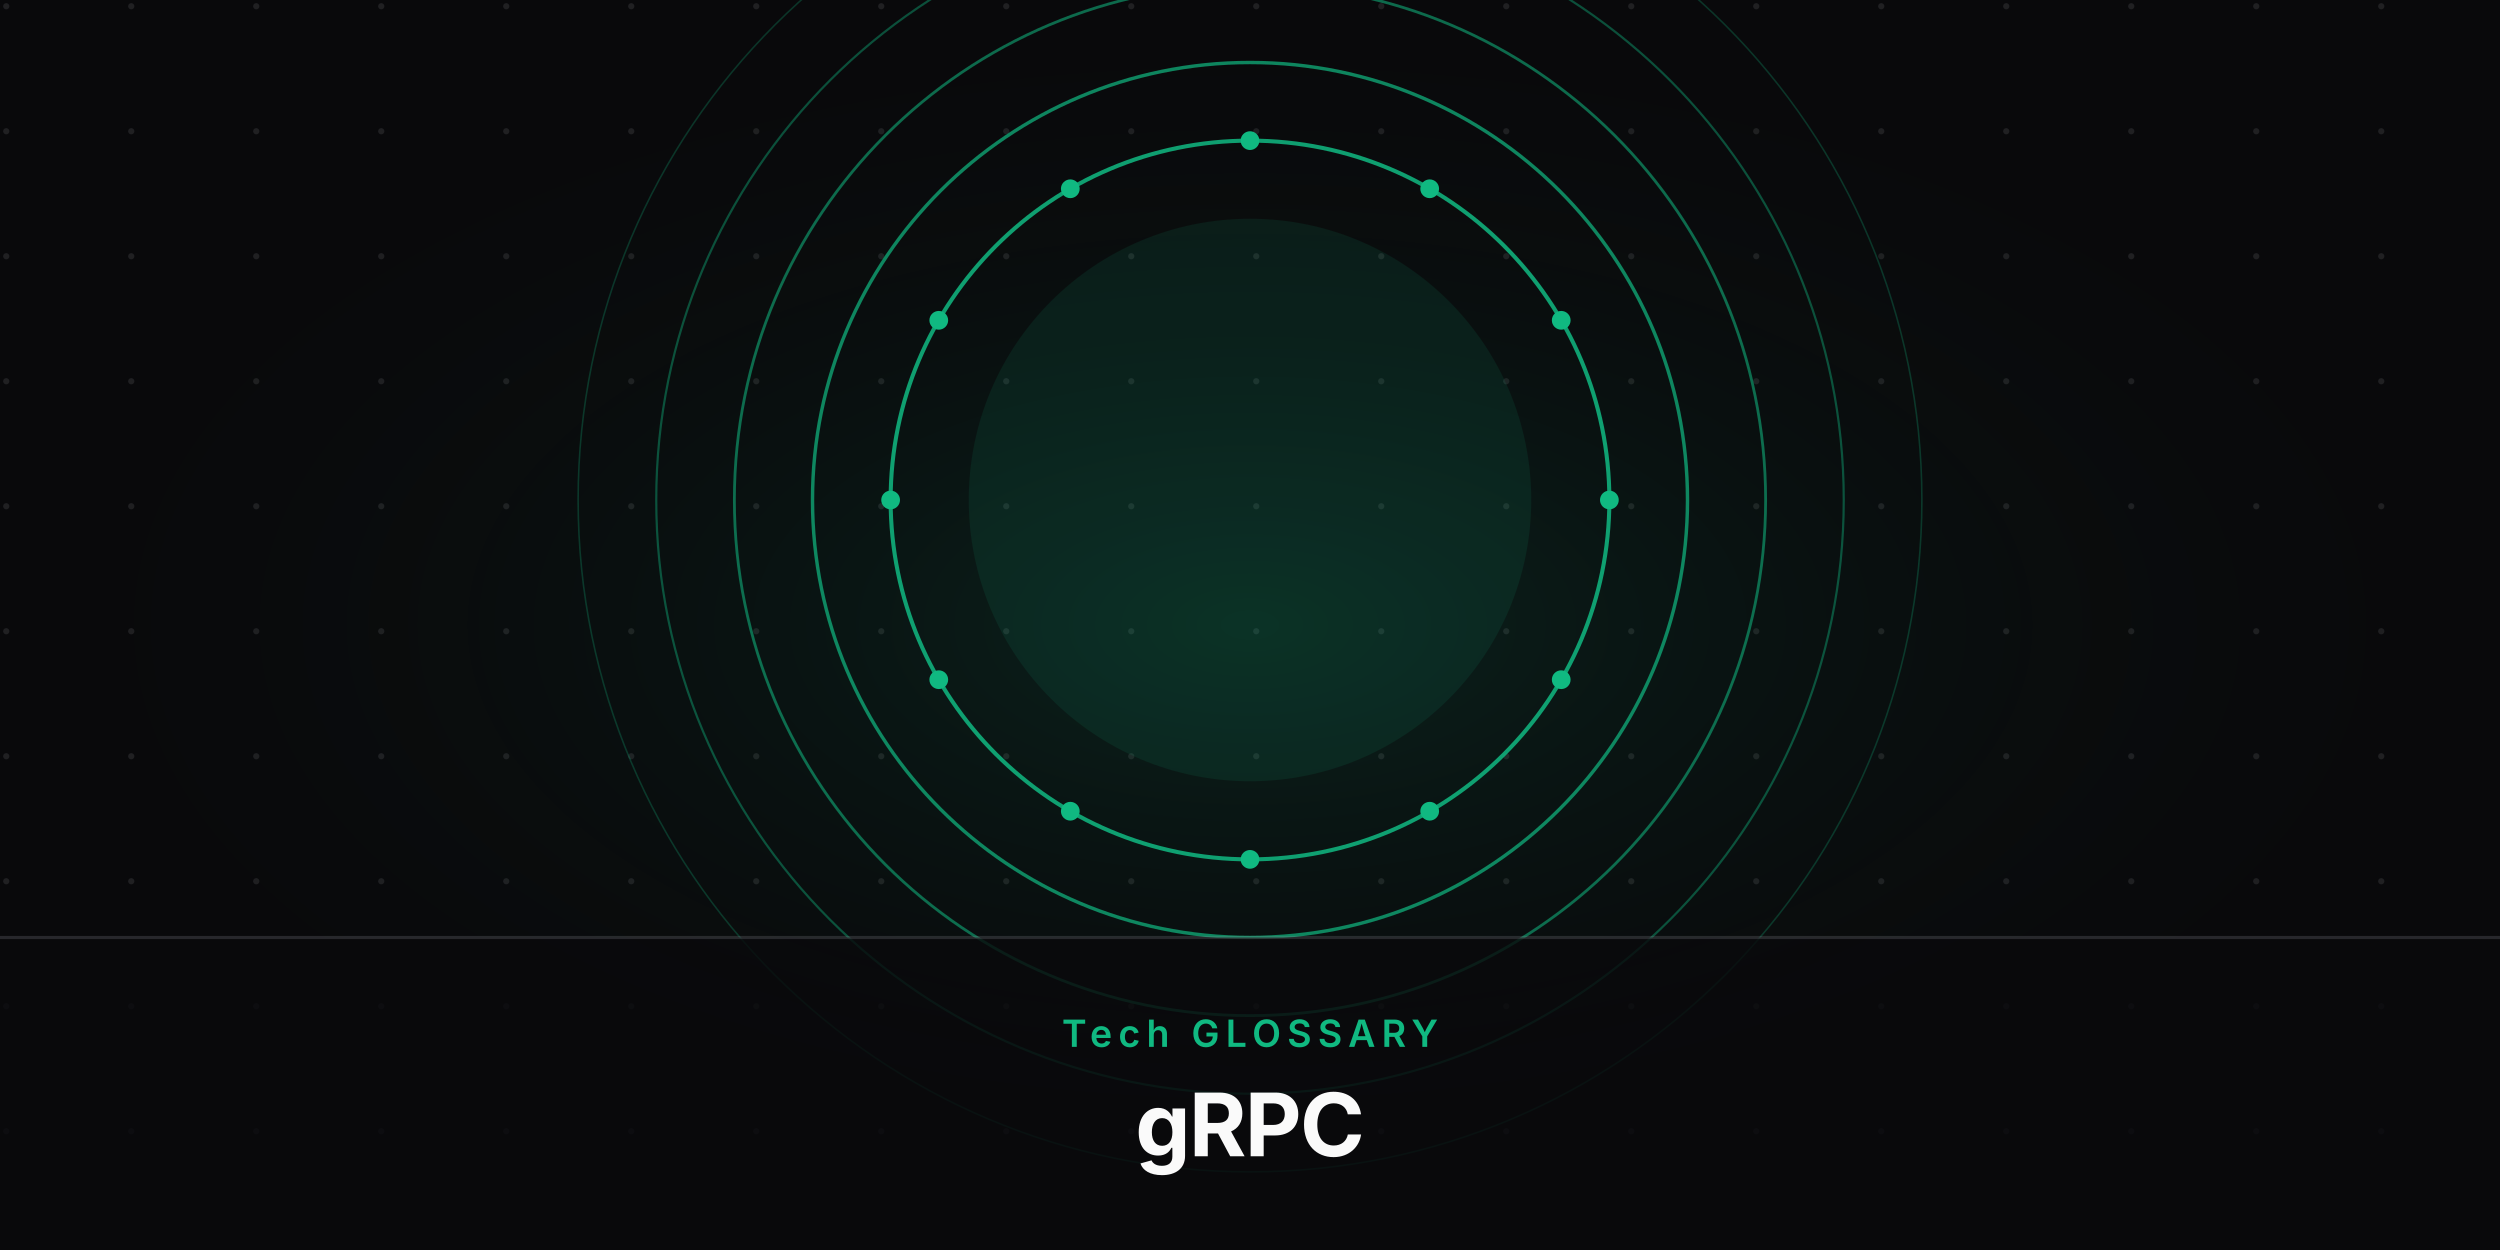
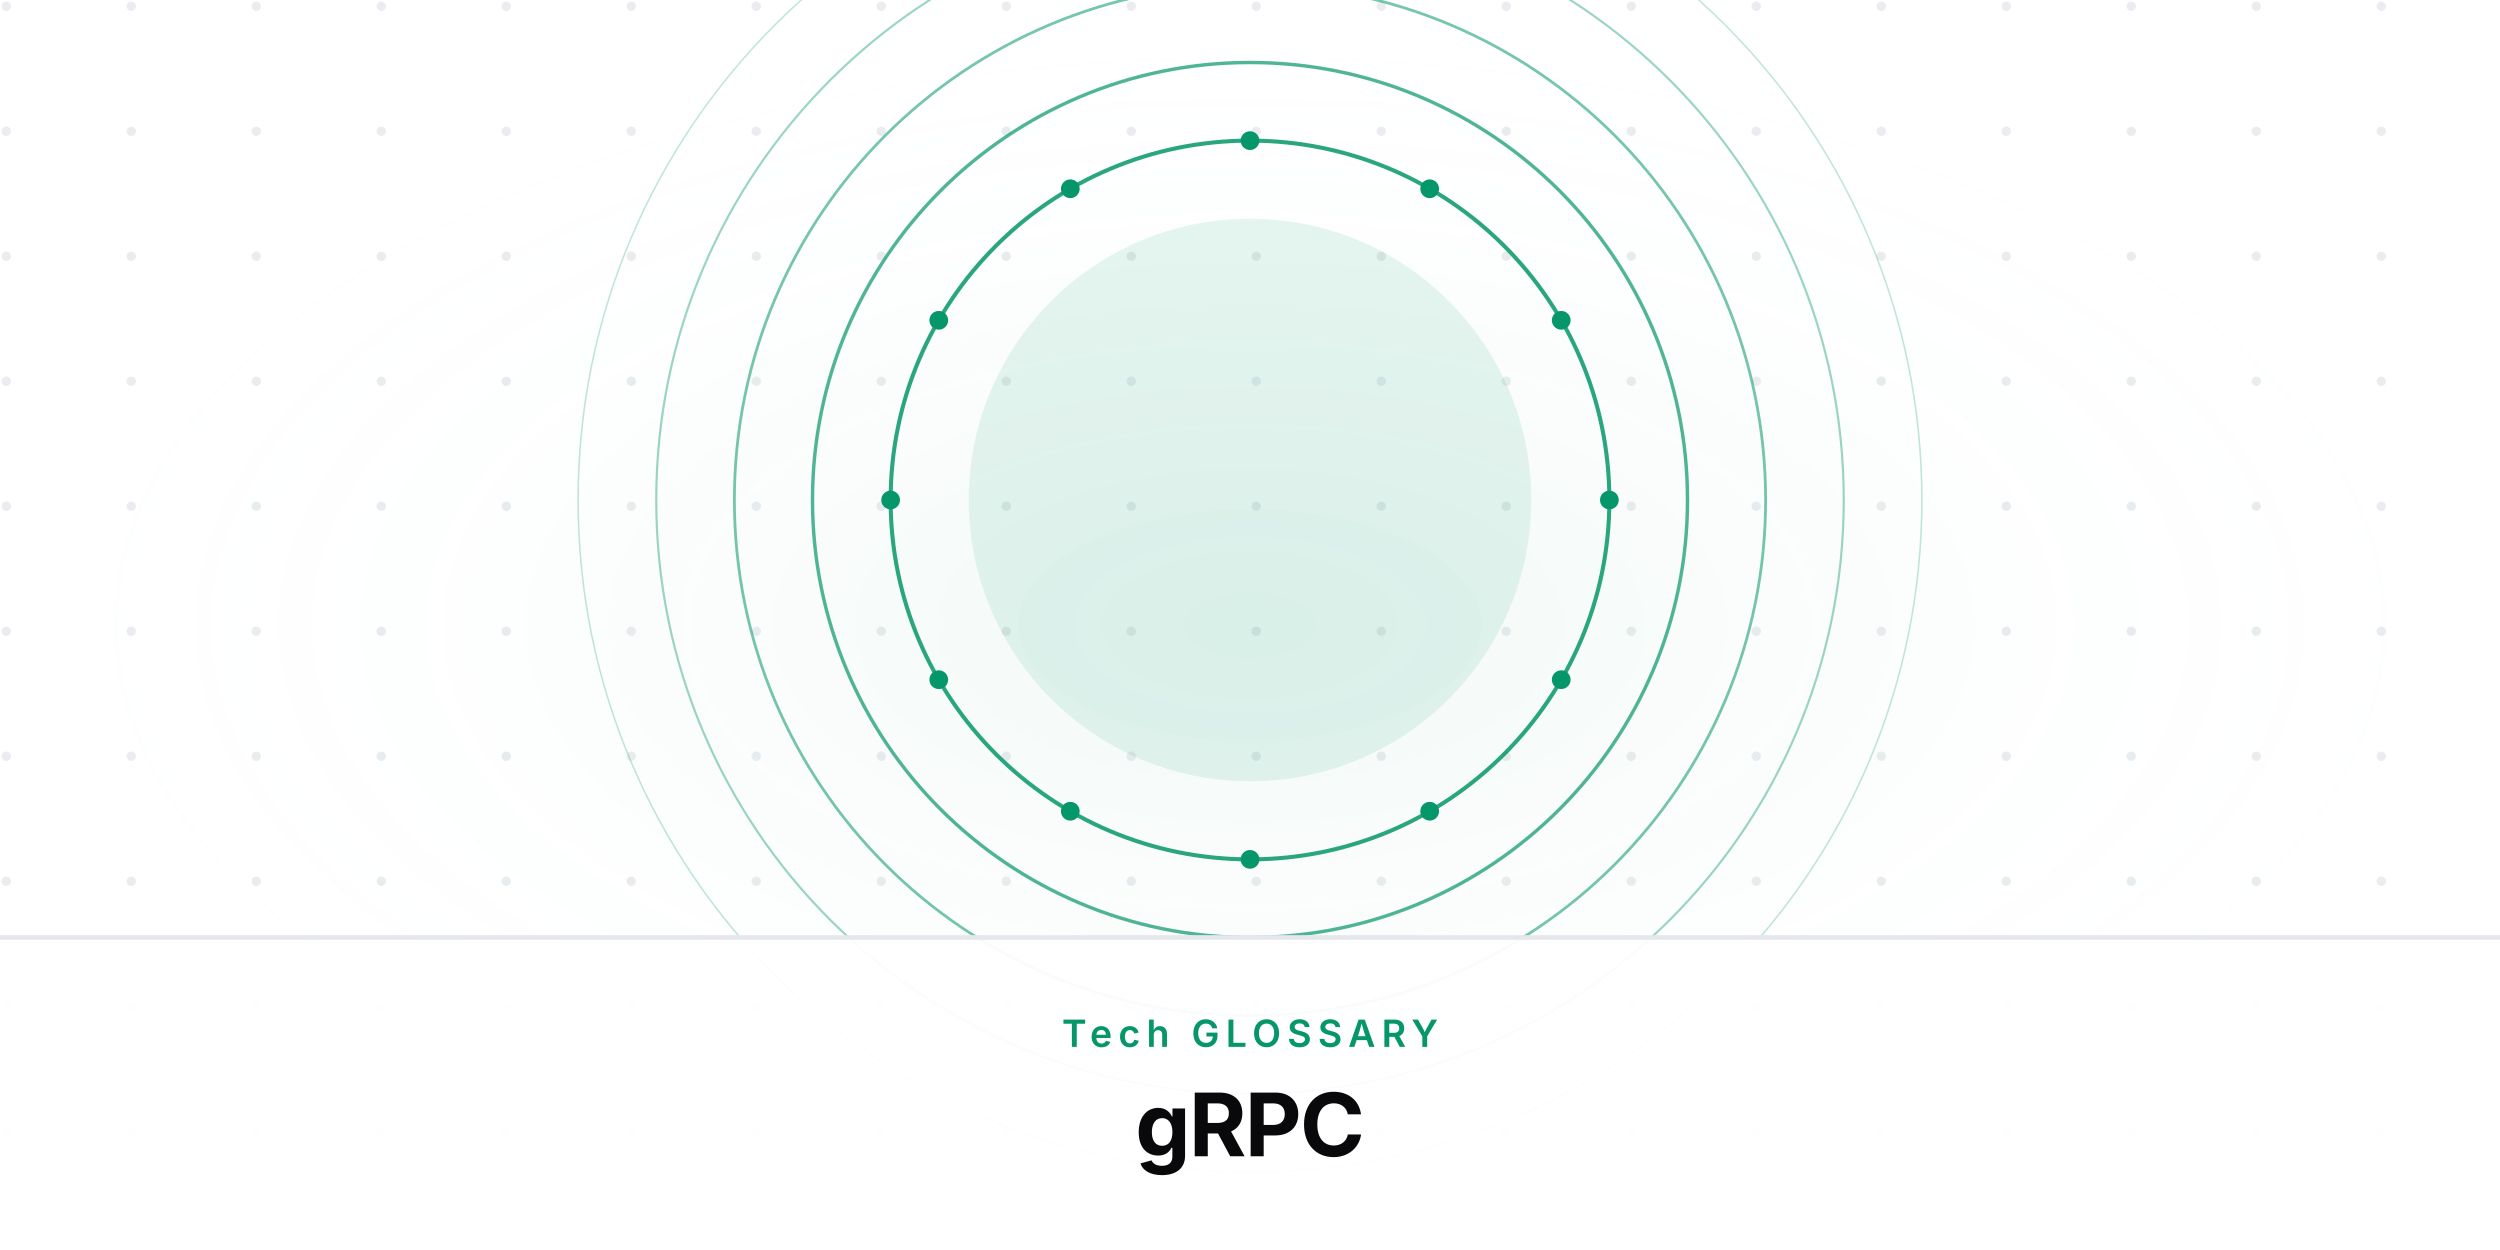
<svg xmlns="http://www.w3.org/2000/svg" viewBox="0 0 800 400" width="800" height="400">
  <defs>
    <radialGradient id="glow" cx="50%" cy="50%" r="50%">
-       <stop offset="0%" stop-color="rgba(16,185,129,0.15)" />
-       <stop offset="100%" stop-color="#09090b" stop-opacity="0" />
+       <stop offset="0%" stop-color="rgba(5,150,105,0.06)" />
+       <stop offset="100%" stop-color="#ffffff" stop-opacity="0" />
    </radialGradient>
    <pattern id="grid" width="40" height="40" patternUnits="userSpaceOnUse">
-       <circle cx="2" cy="2" r="1" fill="#a1a1aa" opacity="0.15" />
+       <circle cx="2" cy="2" r="1.5" fill="#e5e7eb" opacity="0.8" />
    </pattern>
  </defs>
-   <rect width="800" height="400" fill="#09090b" />
+   <rect width="800" height="400" fill="#ffffff" />
  <rect width="800" height="400" fill="url(#grid)" />
  <rect x="0" y="0" width="800" height="400" fill="url(#glow)" />
  <g transform="translate(0, -20)">
-     <circle cx="400" cy="180" r="115" fill="none" stroke="#10b981" stroke-width="1.3" opacity="0.85" />
-     <circle cx="400" cy="180" r="140" fill="none" stroke="#10b981" stroke-width="1.1" opacity="0.7" />
-     <circle cx="400" cy="180" r="165" fill="none" stroke="#10b981" stroke-width="0.9" opacity="0.55" />
-     <circle cx="400" cy="180" r="190" fill="none" stroke="#10b981" stroke-width="0.7" opacity="0.4" />
-     <circle cx="400" cy="180" r="215" fill="none" stroke="#10b981" stroke-width="0.5" opacity="0.25" />
-     <circle cx="400" cy="180" r="90" fill="#10b981" opacity="0.1" />
-     <circle cx="515" cy="180" r="3" fill="#10b981" />
-     <circle cx="499.593" cy="237.5" r="3" fill="#10b981" />
-     <circle cx="457.5" cy="279.593" r="3" fill="#10b981" />
-     <circle cx="400" cy="295" r="3" fill="#10b981" />
-     <circle cx="342.5" cy="279.593" r="3" fill="#10b981" />
-     <circle cx="300.407" cy="237.5" r="3" fill="#10b981" />
-     <circle cx="285" cy="180" r="3" fill="#10b981" />
-     <circle cx="300.407" cy="122.5" r="3" fill="#10b981" />
-     <circle cx="342.5" cy="80.407" r="3" fill="#10b981" />
-     <circle cx="400" cy="65" r="3" fill="#10b981" />
-     <circle cx="457.5" cy="80.407" r="3" fill="#10b981" />
-     <circle cx="499.593" cy="122.5" r="3" fill="#10b981" />
+     <circle cx="400" cy="180" r="115" fill="none" stroke="#059669" stroke-width="1.3" opacity="0.85" />
+     <circle cx="400" cy="180" r="140" fill="none" stroke="#059669" stroke-width="1.1" opacity="0.7" />
+     <circle cx="400" cy="180" r="165" fill="none" stroke="#059669" stroke-width="0.9" opacity="0.55" />
+     <circle cx="400" cy="180" r="190" fill="none" stroke="#059669" stroke-width="0.7" opacity="0.4" />
+     <circle cx="400" cy="180" r="215" fill="none" stroke="#059669" stroke-width="0.5" opacity="0.25" />
+     <circle cx="400" cy="180" r="90" fill="#059669" opacity="0.1" />
+     <circle cx="515" cy="180" r="3" fill="#059669" />
+     <circle cx="499.593" cy="237.5" r="3" fill="#059669" />
+     <circle cx="457.5" cy="279.593" r="3" fill="#059669" />
+     <circle cx="400" cy="295" r="3" fill="#059669" />
+     <circle cx="342.5" cy="279.593" r="3" fill="#059669" />
+     <circle cx="300.407" cy="237.5" r="3" fill="#059669" />
+     <circle cx="285" cy="180" r="3" fill="#059669" />
+     <circle cx="300.407" cy="122.5" r="3" fill="#059669" />
+     <circle cx="342.5" cy="80.407" r="3" fill="#059669" />
+     <circle cx="400" cy="65" r="3" fill="#059669" />
+     <circle cx="457.5" cy="80.407" r="3" fill="#059669" />
+     <circle cx="499.593" cy="122.5" r="3" fill="#059669" />
  </g>
-   <rect x="0" y="300" width="800" height="100" fill="#09090b" opacity="0.8" />
-   <line x1="0" y1="300" x2="800" y2="300" stroke="#a1a1aa" stroke-opacity="0.2" stroke-width="1" />
-   <text x="400" y="335" font-family="'Inter',sans-serif" font-weight="600" font-size="12" fill="#10b981" text-anchor="middle" letter-spacing="2" text-transform="uppercase">Tech GLOSSARY</text>
-   <text x="400" y="370" font-family="'Inter',sans-serif" font-weight="700" font-size="28" fill="#fafafa" text-anchor="middle" letter-spacing="-0.5">gRPC</text>
+   <rect x="0" y="300" width="800" height="100" fill="#ffffff" opacity="0.95" />
+   <line x1="0" y1="300" x2="800" y2="300" stroke="#e5e7eb" stroke-opacity="1" stroke-width="1.5" />
+   <text x="400" y="335" font-family="'Inter',sans-serif" font-weight="600" font-size="12" fill="#059669" text-anchor="middle" letter-spacing="2" text-transform="uppercase">Tech GLOSSARY</text>
+   <text x="400" y="370" font-family="'Inter',sans-serif" font-weight="700" font-size="28" fill="#09090b" text-anchor="middle" letter-spacing="-0.5">gRPC</text>
</svg>
